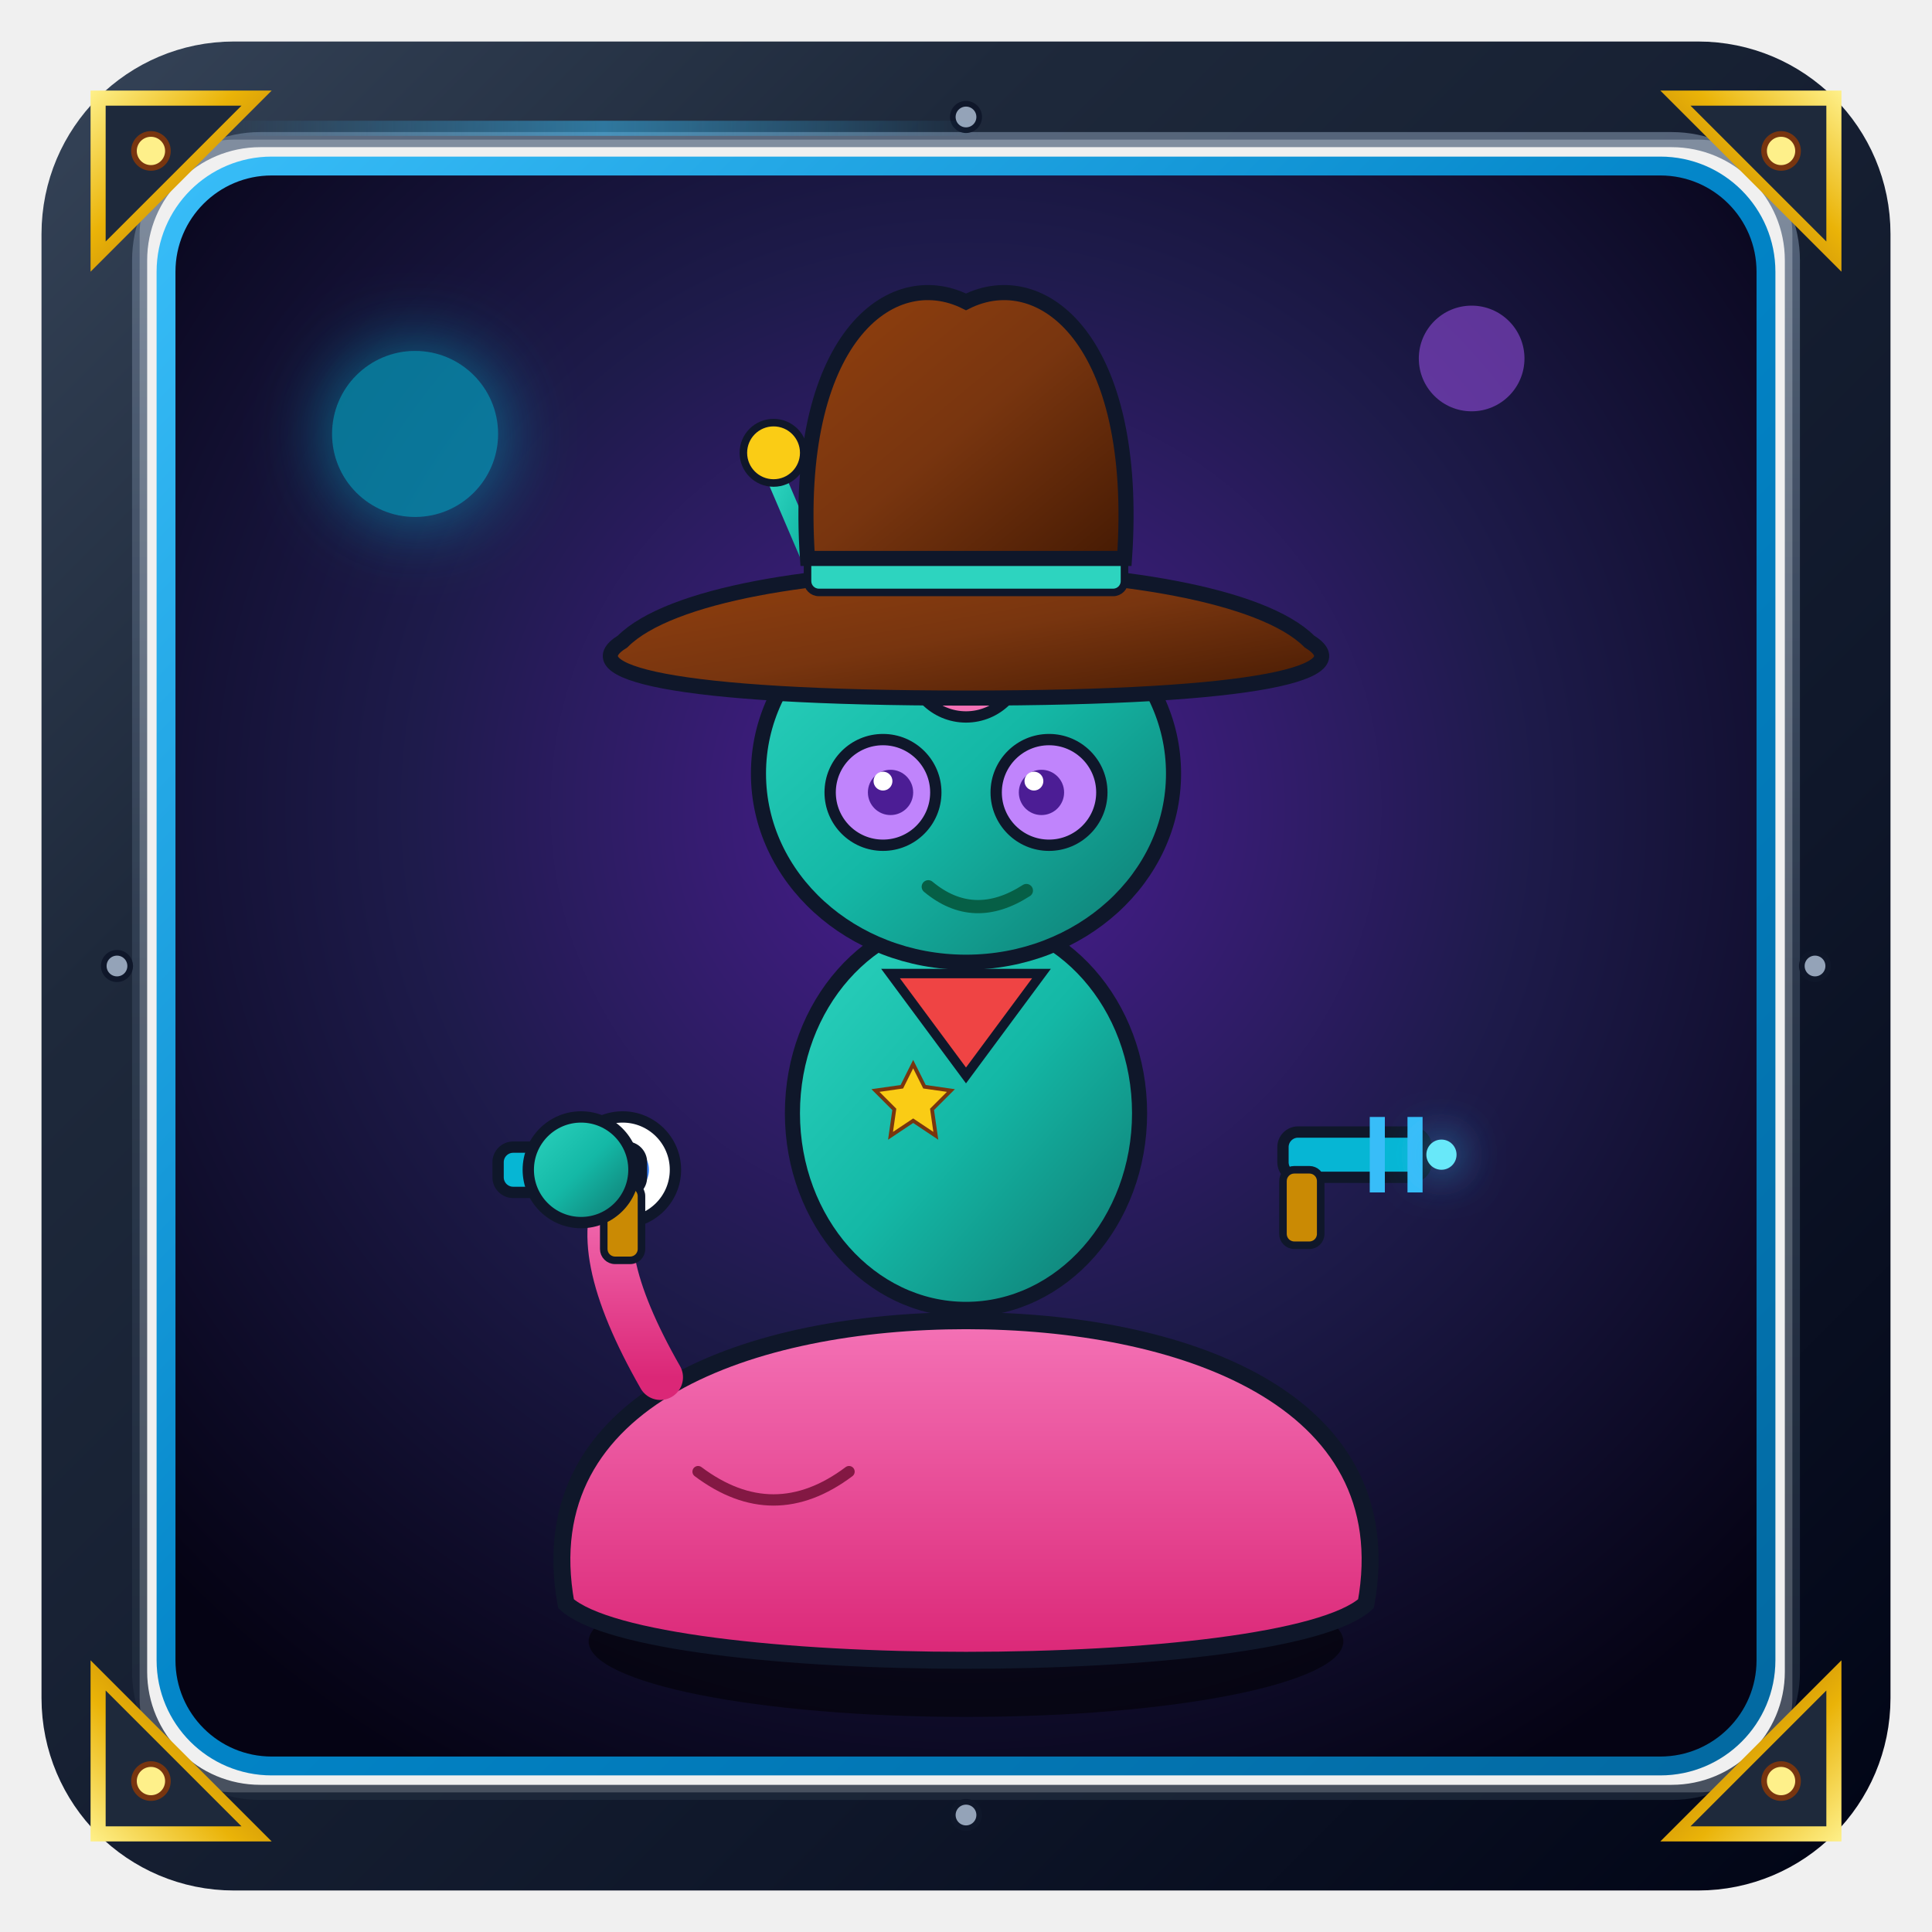
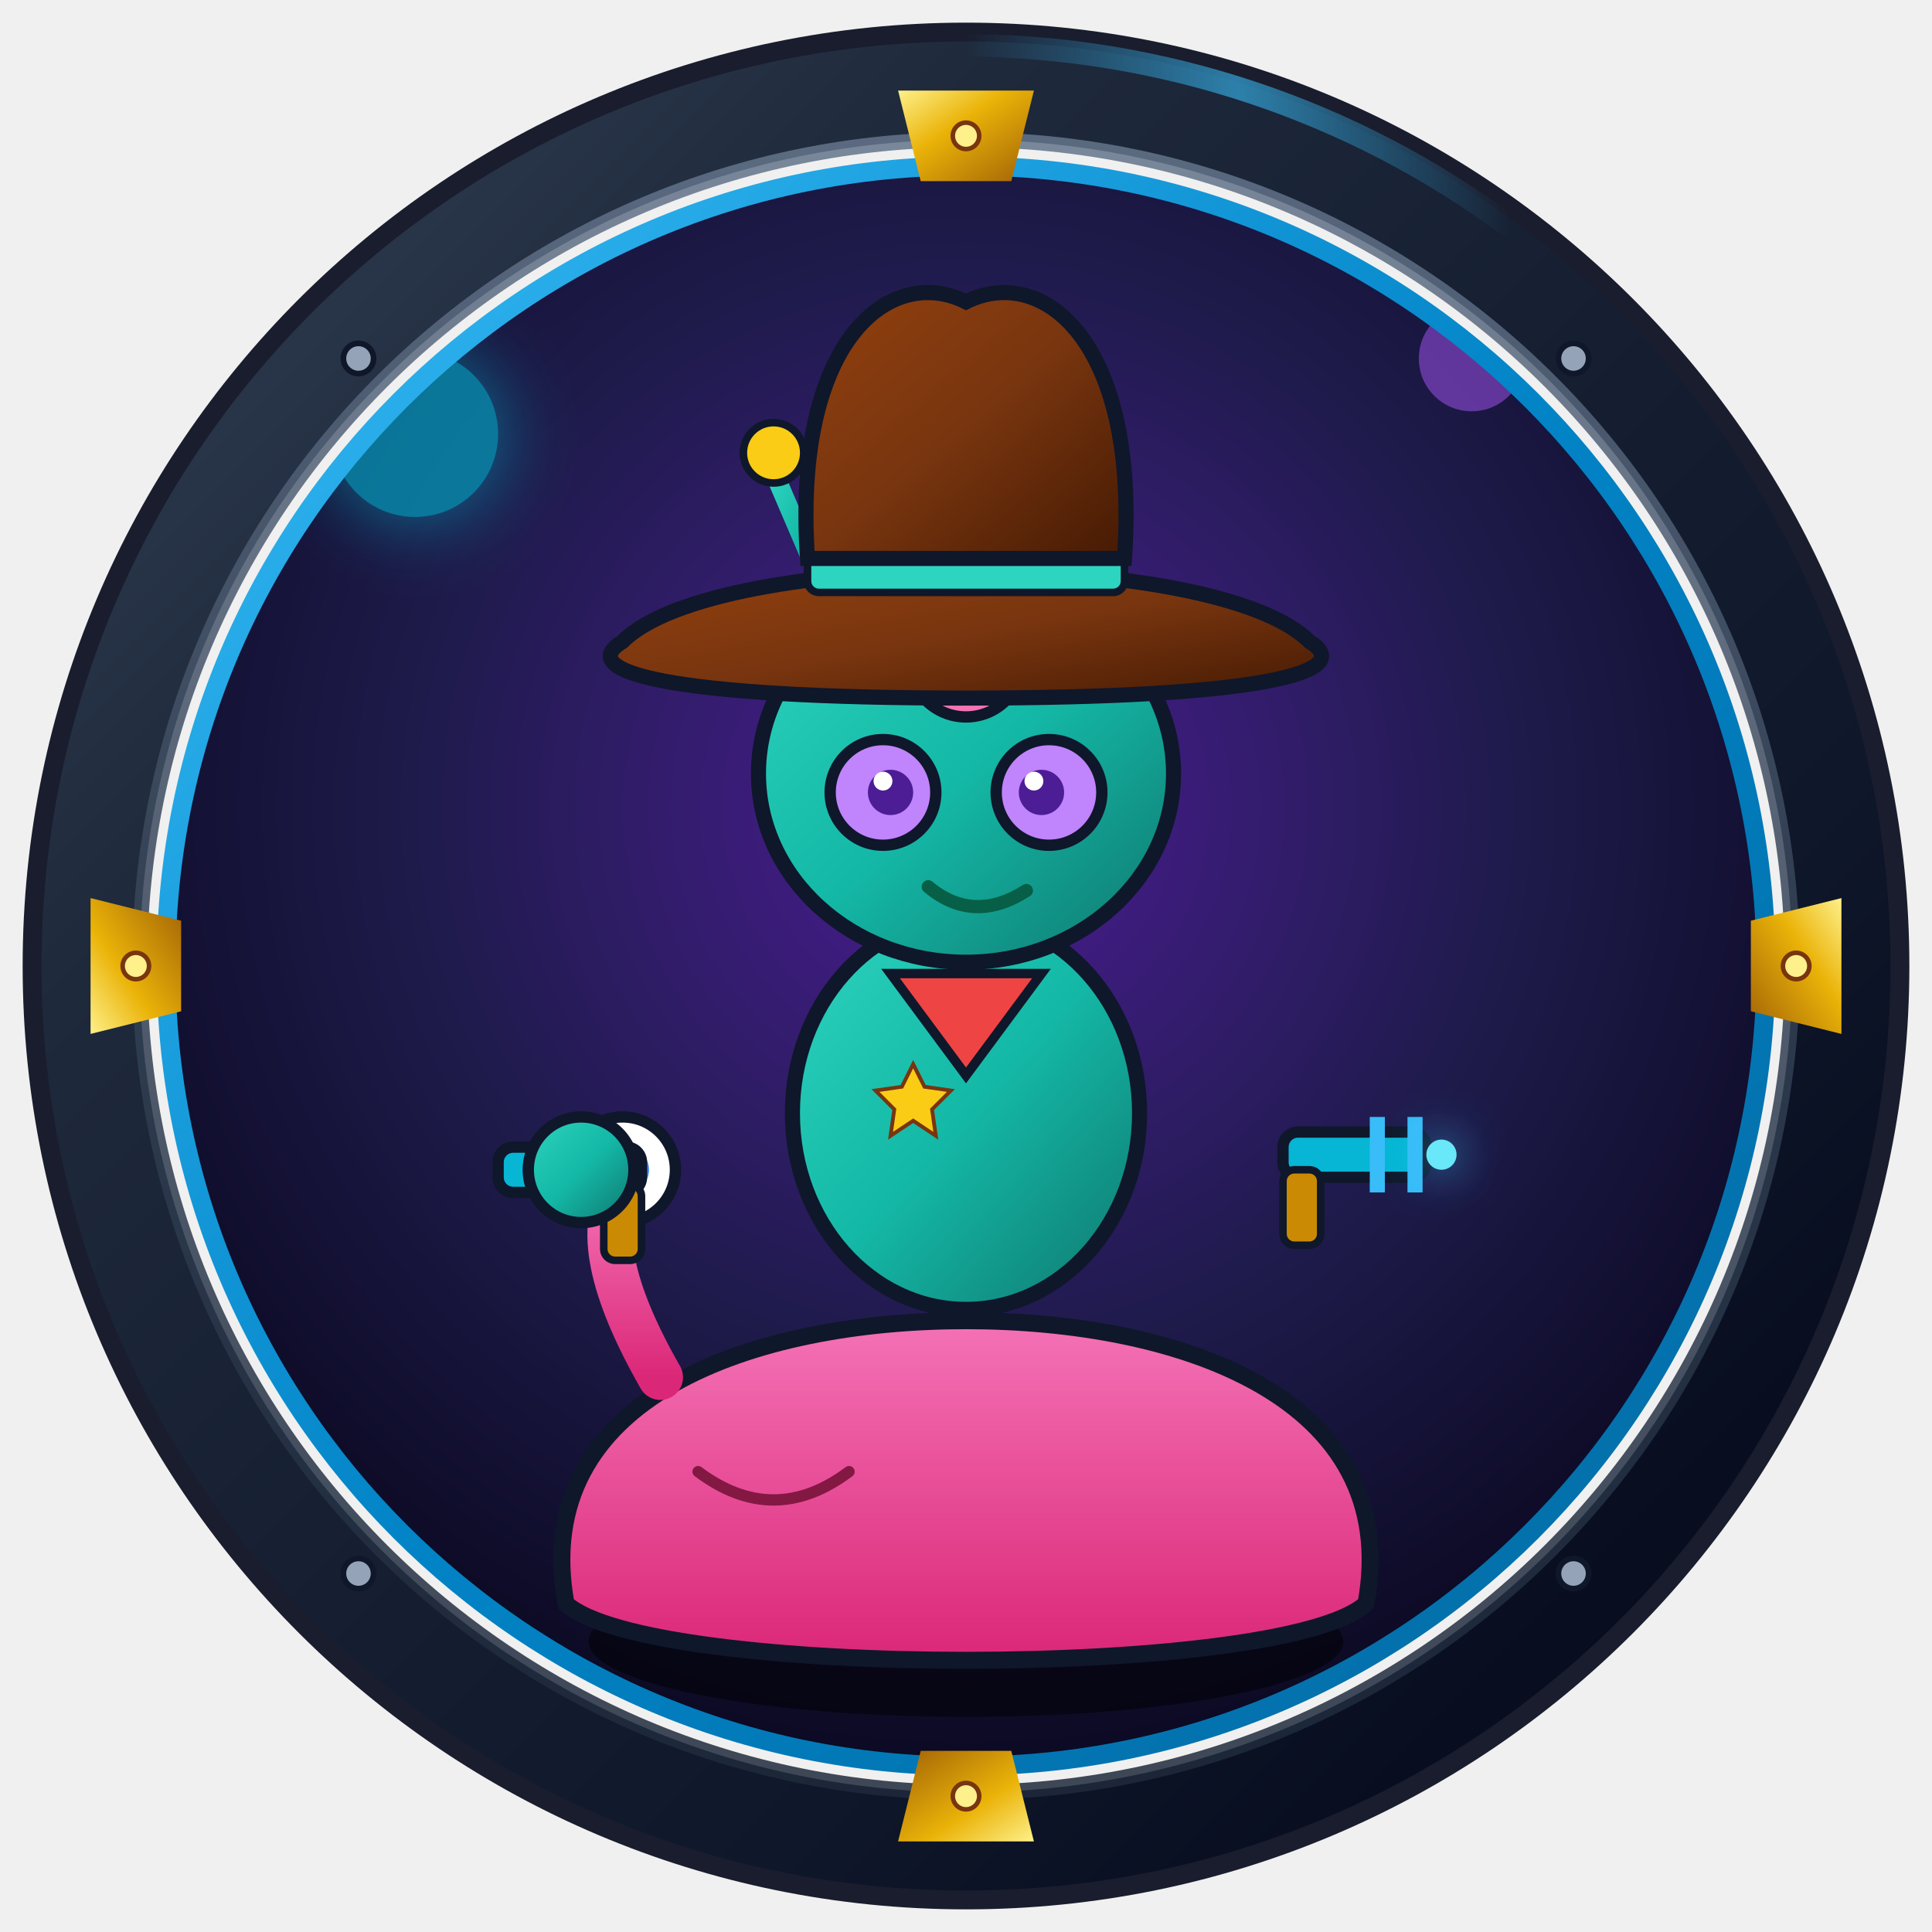
<svg xmlns="http://www.w3.org/2000/svg" viewBox="0 0 512 512" width="100%" height="100%">
  <defs>
    <linearGradient id="frameBevelGrad" x1="0%" y1="0%" x2="100%" y2="100%">
      <stop offset="0%" stop-color="#334155" />
      <stop offset="25%" stop-color="#1e293b" />
      <stop offset="70%" stop-color="#0f172a" />
      <stop offset="100%" stop-color="#020617" />
    </linearGradient>
    <linearGradient id="steelTrimGrad" x1="0%" y1="0%" x2="0%" y2="100%">
      <stop offset="0%" stop-color="#64748b" />
      <stop offset="50%" stop-color="#334155" />
      <stop offset="100%" stop-color="#1e293b" />
    </linearGradient>
    <linearGradient id="cyanNeonGrad" x1="0%" y1="0%" x2="100%" y2="100%">
      <stop offset="0%" stop-color="#38bdf8" />
      <stop offset="50%" stop-color="#0284c7" />
      <stop offset="100%" stop-color="#0369a1" />
    </linearGradient>
    <linearGradient id="goldPlateGrad" x1="0%" y1="0%" x2="100%" y2="100%">
      <stop offset="0%" stop-color="#fef08a" />
      <stop offset="40%" stop-color="#eab308" />
      <stop offset="100%" stop-color="#a16207" />
    </linearGradient>
    <linearGradient id="lightSweepGrad" x1="0%" y1="0%" x2="100%" y2="0%">
      <stop offset="0%" stop-color="rgba(56,189,248,0)" />
-       <stop offset="50%" stop-color="rgba(56,189,248,0.5)" />
+       <stop offset="50%" stop-color="rgba(56,189,248,0.6)" />
      <stop offset="100%" stop-color="rgba(56,189,248,0)" />
    </linearGradient>
    <clipPath id="avatarScreenClip">
-       <rect x="44" y="44" width="424" height="424" rx="28" />
+       <circle cx="256" cy="256" r="212" />
    </clipPath>
    <radialGradient id="alienNebulaBg" cx="50%" cy="40%" r="70%">
      <stop offset="0%" stop-color="#4c1d95" />
      <stop offset="50%" stop-color="#1e1b4b" />
      <stop offset="100%" stop-color="#050314" />
    </radialGradient>
    <linearGradient id="alienSkin" x1="0%" y1="0%" x2="100%" y2="100%">
      <stop offset="0%" stop-color="#2dd4bf" />
      <stop offset="50%" stop-color="#14b8a6" />
      <stop offset="100%" stop-color="#0f766e" />
    </linearGradient>
    <linearGradient id="cowboyHat" x1="0%" y1="0%" x2="100%" y2="100%">
      <stop offset="0%" stop-color="#92400e" />
      <stop offset="50%" stop-color="#78350f" />
      <stop offset="100%" stop-color="#451a03" />
    </linearGradient>
    <linearGradient id="slugPink" x1="0%" y1="0%" x2="0%" y2="100%">
      <stop offset="0%" stop-color="#f472b6" />
      <stop offset="100%" stop-color="#db2777" />
    </linearGradient>
  </defs>
  <style>
    /* Frame continuous subtle animations */
    @keyframes framePulse {
-       0%, 100% { stroke-opacity: 0.6; filter: drop-shadow(0 0 6px rgba(56,189,248,0.3)); }
-       50% { stroke-opacity: 1; filter: drop-shadow(0 0 14px rgba(56,189,248,0.8)); }
+       0%, 100% { stroke-opacity: 0.6; filter: drop-shadow(0 0 6px rgba(56,189,248,0.35)); }
+       50% { stroke-opacity: 1; filter: drop-shadow(0 0 16px rgba(56,189,248,0.85)); }
    }
-     @keyframes sweepMove {
-       0% { transform: translateX(-400px); }
-       50%, 100% { transform: translateX(500px); }
+     @keyframes sweepRotate {
+       0% { transform: rotate(0deg); }
+       100% { transform: rotate(360deg); }
    }
    .frame-neon-glow {
      animation: framePulse 4s ease-in-out infinite;
    }
    .frame-sweep-line {
-       animation: sweepMove 6s ease-in-out infinite;
+       transform-origin: 256px 256px;
+       animation: sweepRotate 12s linear infinite;
    }
  </style>
  <g clip-path="url(#avatarScreenClip)">
    <style>
      @keyframes slugBounceAnim {
        0%, 100% { transform: scale(1, 1); }
        50% { transform: scale(1.08, 0.92) translateY(4px); }
      }
      @keyframes gunSpinAnim {
        0% { transform: rotate(0deg); }
        100% { transform: rotate(360deg); }
      }
      @keyframes thirdEyeWinkAnim {
        0%, 80%, 100% { transform: scaleY(1); }
        85%, 95% { transform: scaleY(0.1); }
      }
      @keyframes antennaBobAnim {
        0%, 100% { transform: rotate(0deg); }
        50% { transform: rotate(14deg); }
      }
      .slug-bounce { transform-origin: 256px 420px; animation: slugBounceAnim 1.6s ease-in-out infinite; }
      .gun-spin { transform-origin: 360px 305px; animation: gunSpinAnim 1.8s linear infinite; }
      .third-eye-wink { transform-origin: 256px 172px; animation: thirdEyeWinkAnim 3s ease-in-out infinite; }
      .antenna-anim { transform-origin: 220px 145px; animation: antennaBobAnim 1.8s ease-in-out infinite; }
    </style>
    <g id="background">
      <rect x="44" y="44" width="424" height="424" fill="url(#alienNebulaBg)" />
      <circle cx="110" cy="115" r="22" fill="#06b6d4" opacity="0.6" filter="drop-shadow(0 0 10px #06b6d4)" />
      <circle cx="390" cy="95" r="14" fill="#a855f7" opacity="0.5" />
    </g>
    <g id="character-shadow">
      <ellipse cx="256" cy="435" rx="100" ry="20" fill="#000" opacity="0.5" />
    </g>
    <g id="character-mount" class="slug-bounce">
      <path d="M150 425 C140 370 200 350 256 350 C312 350 372 370 362 425 C340 445 172 445 150 425 Z" fill="url(#slugPink)" stroke="#0f172a" stroke-width="4.5" />
      <path d="M175 365 Q155 330 165 315" stroke="url(#slugPink)" stroke-width="12" fill="none" stroke-linecap="round" />
      <circle cx="165" cy="310" r="14" fill="#fff" stroke="#0f172a" stroke-width="3" />
      <circle cx="166" cy="310" r="6" fill="#3b82f6" />
      <path d="M185 390 Q205 405 225 390" stroke="#831843" stroke-width="3" fill="none" stroke-linecap="round" />
    </g>
    <g id="character-animation">
      <g id="character-body">
        <ellipse cx="256" cy="295" rx="46" ry="52" fill="url(#alienSkin)" stroke="#0f172a" stroke-width="4" />
        <polygon points="236,258 276,258 256,285" fill="#ef4444" stroke="#0f172a" stroke-width="2.5" />
        <polygon points="242,282 245,288 252,289 247,294 248,301 242,297 236,301 237,294 232,289 239,288" fill="#facc15" stroke="#78350f" stroke-width="1" />
      </g>
      <g id="character-weapon" class="gun-spin">
        <rect x="340" y="300" width="38" height="12" rx="4" fill="#06b6d4" stroke="#0f172a" stroke-width="3" />
        <rect x="340" y="310" width="10" height="20" rx="3" fill="#ca8a04" stroke="#0f172a" stroke-width="2" />
        <line x1="365" y1="296" x2="365" y2="316" stroke="#38bdf8" stroke-width="4" />
        <line x1="375" y1="296" x2="375" y2="316" stroke="#38bdf8" stroke-width="4" />
        <circle cx="382" cy="306" r="4" fill="#67e8f9" filter="drop-shadow(0 0 6px #38bdf8)" />
      </g>
      <g transform="translate(170, 310)">
        <rect x="-38" y="-6" width="38" height="12" rx="4" fill="#06b6d4" stroke="#0f172a" stroke-width="3" />
        <rect x="-10" y="4" width="10" height="20" rx="3" fill="#ca8a04" stroke="#0f172a" stroke-width="2" />
        <circle cx="-16" cy="0" r="14" fill="url(#alienSkin)" stroke="#0f172a" stroke-width="3" />
      </g>
      <g id="character-head">
        <g class="antenna-anim">
          <line x1="220" y1="160" x2="205" y2="125" stroke="url(#alienSkin)" stroke-width="5" stroke-linecap="round" />
          <circle cx="205" cy="120" r="8" fill="#facc15" stroke="#0f172a" stroke-width="2" />
        </g>
        <ellipse cx="256" cy="205" rx="55" ry="50" fill="url(#alienSkin)" stroke="#0f172a" stroke-width="4" />
        <g id="character-eyes">
          <circle cx="234" cy="210" r="14" fill="#c084fc" stroke="#0f172a" stroke-width="3" />
          <circle cx="236" cy="210" r="6" fill="#4c1d95" />
          <circle cx="234" cy="207" r="2.5" fill="#fff" />
          <circle cx="278" cy="210" r="14" fill="#c084fc" stroke="#0f172a" stroke-width="3" />
          <circle cx="276" cy="210" r="6" fill="#4c1d95" />
          <circle cx="274" cy="207" r="2.5" fill="#fff" />
          <g class="third-eye-wink">
            <circle cx="256" cy="175" r="15" fill="#f472b6" stroke="#0f172a" stroke-width="3" />
            <circle cx="256" cy="175" r="6.5" fill="#831843" />
            <circle cx="254" cy="172" r="3" fill="#fff" />
          </g>
        </g>
        <path d="M246 235 Q258 245 272 236" stroke="#065f46" stroke-width="3.5" fill="none" stroke-linecap="round" />
        <g id="character-hat">
          <path d="M165 170 C190 145 322 145 347 170 C360 178 335 185 256 185 C177 185 152 178 165 170 Z" fill="url(#cowboyHat)" stroke="#0f172a" stroke-width="4" />
          <rect x="214" y="145" width="84" height="12" rx="3" fill="#2dd4bf" stroke="#0f172a" stroke-width="2" />
          <path d="M214 148 C210 90 236 70 256 80 C276 70 302 90 298 148 Z" fill="url(#cowboyHat)" stroke="#0f172a" stroke-width="4" />
        </g>
      </g>
    </g>
  </g>
  <g id="frame">
-     <rect x="18" y="18" width="476" height="476" rx="42" fill="none" stroke="#020617" stroke-width="12" opacity="0.9" />
-     <rect x="24" y="24" width="464" height="464" rx="38" fill="none" stroke="url(#frameBevelGrad)" stroke-width="26" />
-     <rect x="37" y="37" width="438" height="438" rx="32" fill="none" stroke="url(#steelTrimGrad)" stroke-width="4" opacity="0.8" />
-     <rect x="44" y="44" width="424" height="424" rx="28" fill="none" stroke="url(#cyanNeonGrad)" stroke-width="5" class="frame-neon-glow" />
-     <g transform="translate(24, 24)">
-       <polygon points="0,0 48,0 24,24 0,48" fill="url(#goldPlateGrad)" />
-       <polygon points="4,4 40,4 20,24 4,40" fill="#1e293b" />
-       <circle cx="16" cy="16" r="4.5" fill="#fef08a" stroke="#78350f" stroke-width="1.5" />
+     <circle cx="256" cy="256" r="244" fill="none" stroke="#020617" stroke-width="12" opacity="0.9" />
+     <circle cx="256" cy="256" r="232" fill="none" stroke="url(#frameBevelGrad)" stroke-width="26" />
+     <circle cx="256" cy="256" r="219" fill="none" stroke="url(#steelTrimGrad)" stroke-width="4" opacity="0.85" />
+     <circle cx="256" cy="256" r="212" fill="none" stroke="url(#cyanNeonGrad)" stroke-width="5" class="frame-neon-glow" />
+     <g transform="translate(256, 24)">
+       <path d="M -18 0 L 18 0 L 12 24 L -12 24 Z" fill="url(#goldPlateGrad)" />
+       <circle cx="0" cy="12" r="3.5" fill="#fef08a" stroke="#78350f" stroke-width="1.2" />
    </g>
-     <g transform="translate(488, 24) scale(-1, 1)">
-       <polygon points="0,0 48,0 24,24 0,48" fill="url(#goldPlateGrad)" />
-       <polygon points="4,4 40,4 20,24 4,40" fill="#1e293b" />
-       <circle cx="16" cy="16" r="4.5" fill="#fef08a" stroke="#78350f" stroke-width="1.5" />
+     <g transform="translate(488, 256) rotate(90)">
+       <path d="M -18 0 L 18 0 L 12 24 L -12 24 Z" fill="url(#goldPlateGrad)" />
+       <circle cx="0" cy="12" r="3.5" fill="#fef08a" stroke="#78350f" stroke-width="1.2" />
    </g>
-     <g transform="translate(24, 488) scale(1, -1)">
-       <polygon points="0,0 48,0 24,24 0,48" fill="url(#goldPlateGrad)" />
-       <polygon points="4,4 40,4 20,24 4,40" fill="#1e293b" />
-       <circle cx="16" cy="16" r="4.5" fill="#fef08a" stroke="#78350f" stroke-width="1.5" />
+     <g transform="translate(256, 488) rotate(180)">
+       <path d="M -18 0 L 18 0 L 12 24 L -12 24 Z" fill="url(#goldPlateGrad)" />
+       <circle cx="0" cy="12" r="3.5" fill="#fef08a" stroke="#78350f" stroke-width="1.2" />
    </g>
-     <g transform="translate(488, 488) scale(-1, -1)">
-       <polygon points="0,0 48,0 24,24 0,48" fill="url(#goldPlateGrad)" />
-       <polygon points="4,4 40,4 20,24 4,40" fill="#1e293b" />
-       <circle cx="16" cy="16" r="4.5" fill="#fef08a" stroke="#78350f" stroke-width="1.5" />
+     <g transform="translate(24, 256) rotate(270)">
+       <path d="M -18 0 L 18 0 L 12 24 L -12 24 Z" fill="url(#goldPlateGrad)" />
+       <circle cx="0" cy="12" r="3.5" fill="#fef08a" stroke="#78350f" stroke-width="1.2" />
    </g>
-     <circle cx="256" cy="31" r="3.5" fill="#94a3b8" stroke="#0f172a" stroke-width="1.5" />
-     <circle cx="256" cy="481" r="3.5" fill="#94a3b8" stroke="#0f172a" stroke-width="1.5" />
-     <circle cx="31" cy="256" r="3.5" fill="#94a3b8" stroke="#0f172a" stroke-width="1.5" />
-     <circle cx="481" cy="256" r="3.5" fill="#94a3b8" stroke="#0f172a" stroke-width="1.5" />
-     <rect x="60" y="32" width="200" height="4" fill="url(#lightSweepGrad)" class="frame-sweep-line" />
+     <circle cx="95" cy="95" r="4" fill="#94a3b8" stroke="#0f172a" stroke-width="1.5" />
+     <circle cx="417" cy="95" r="4" fill="#94a3b8" stroke="#0f172a" stroke-width="1.5" />
+     <circle cx="95" cy="417" r="4" fill="#94a3b8" stroke="#0f172a" stroke-width="1.5" />
+     <circle cx="417" cy="417" r="4" fill="#94a3b8" stroke="#0f172a" stroke-width="1.5" />
+     <g class="frame-sweep-line">
+       <path d="M 256 12 A 244 244 0 0 1 400 60" fill="none" stroke="url(#lightSweepGrad)" stroke-width="6" stroke-linecap="round" />
+     </g>
  </g>
</svg>
